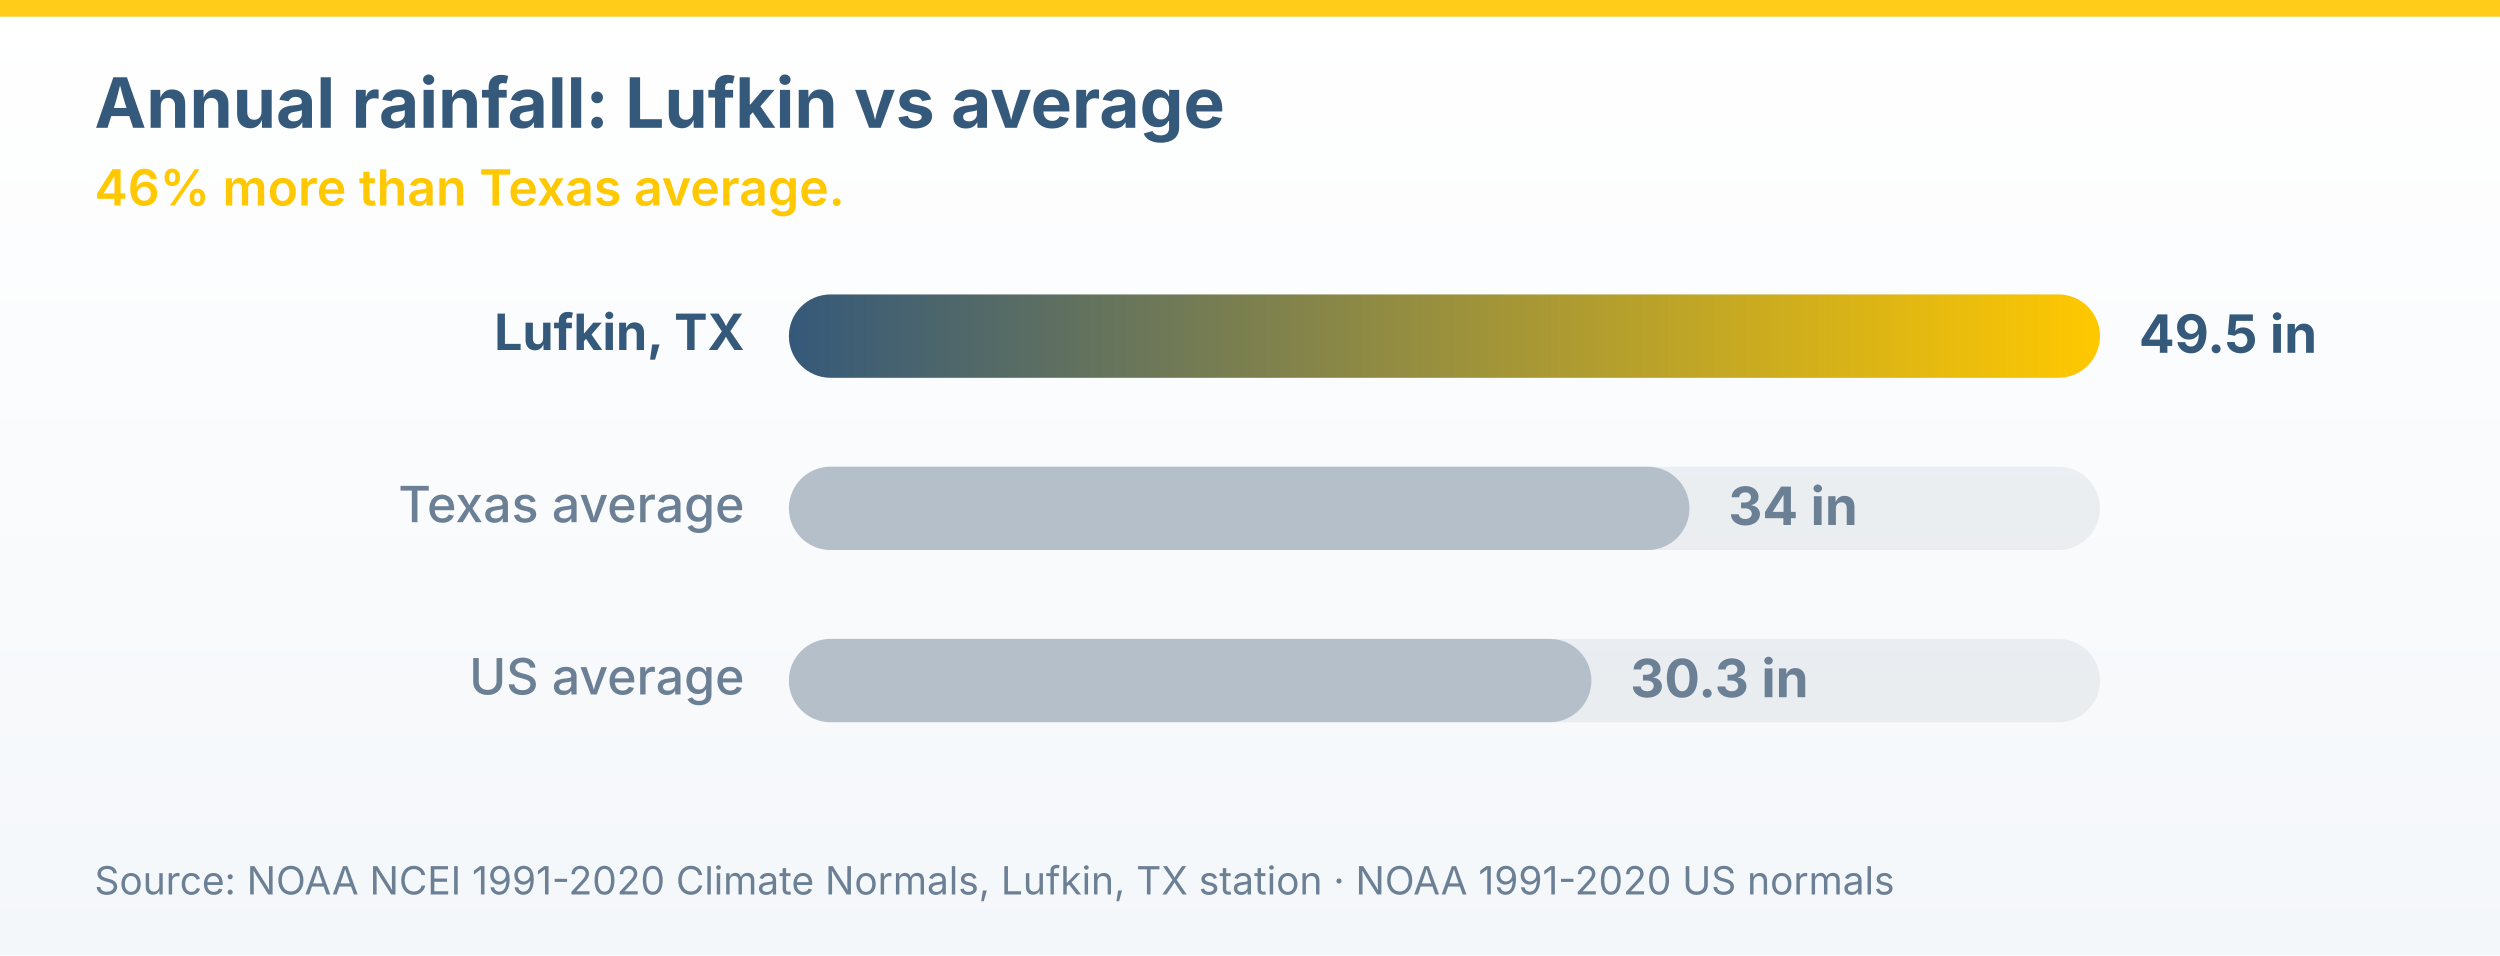
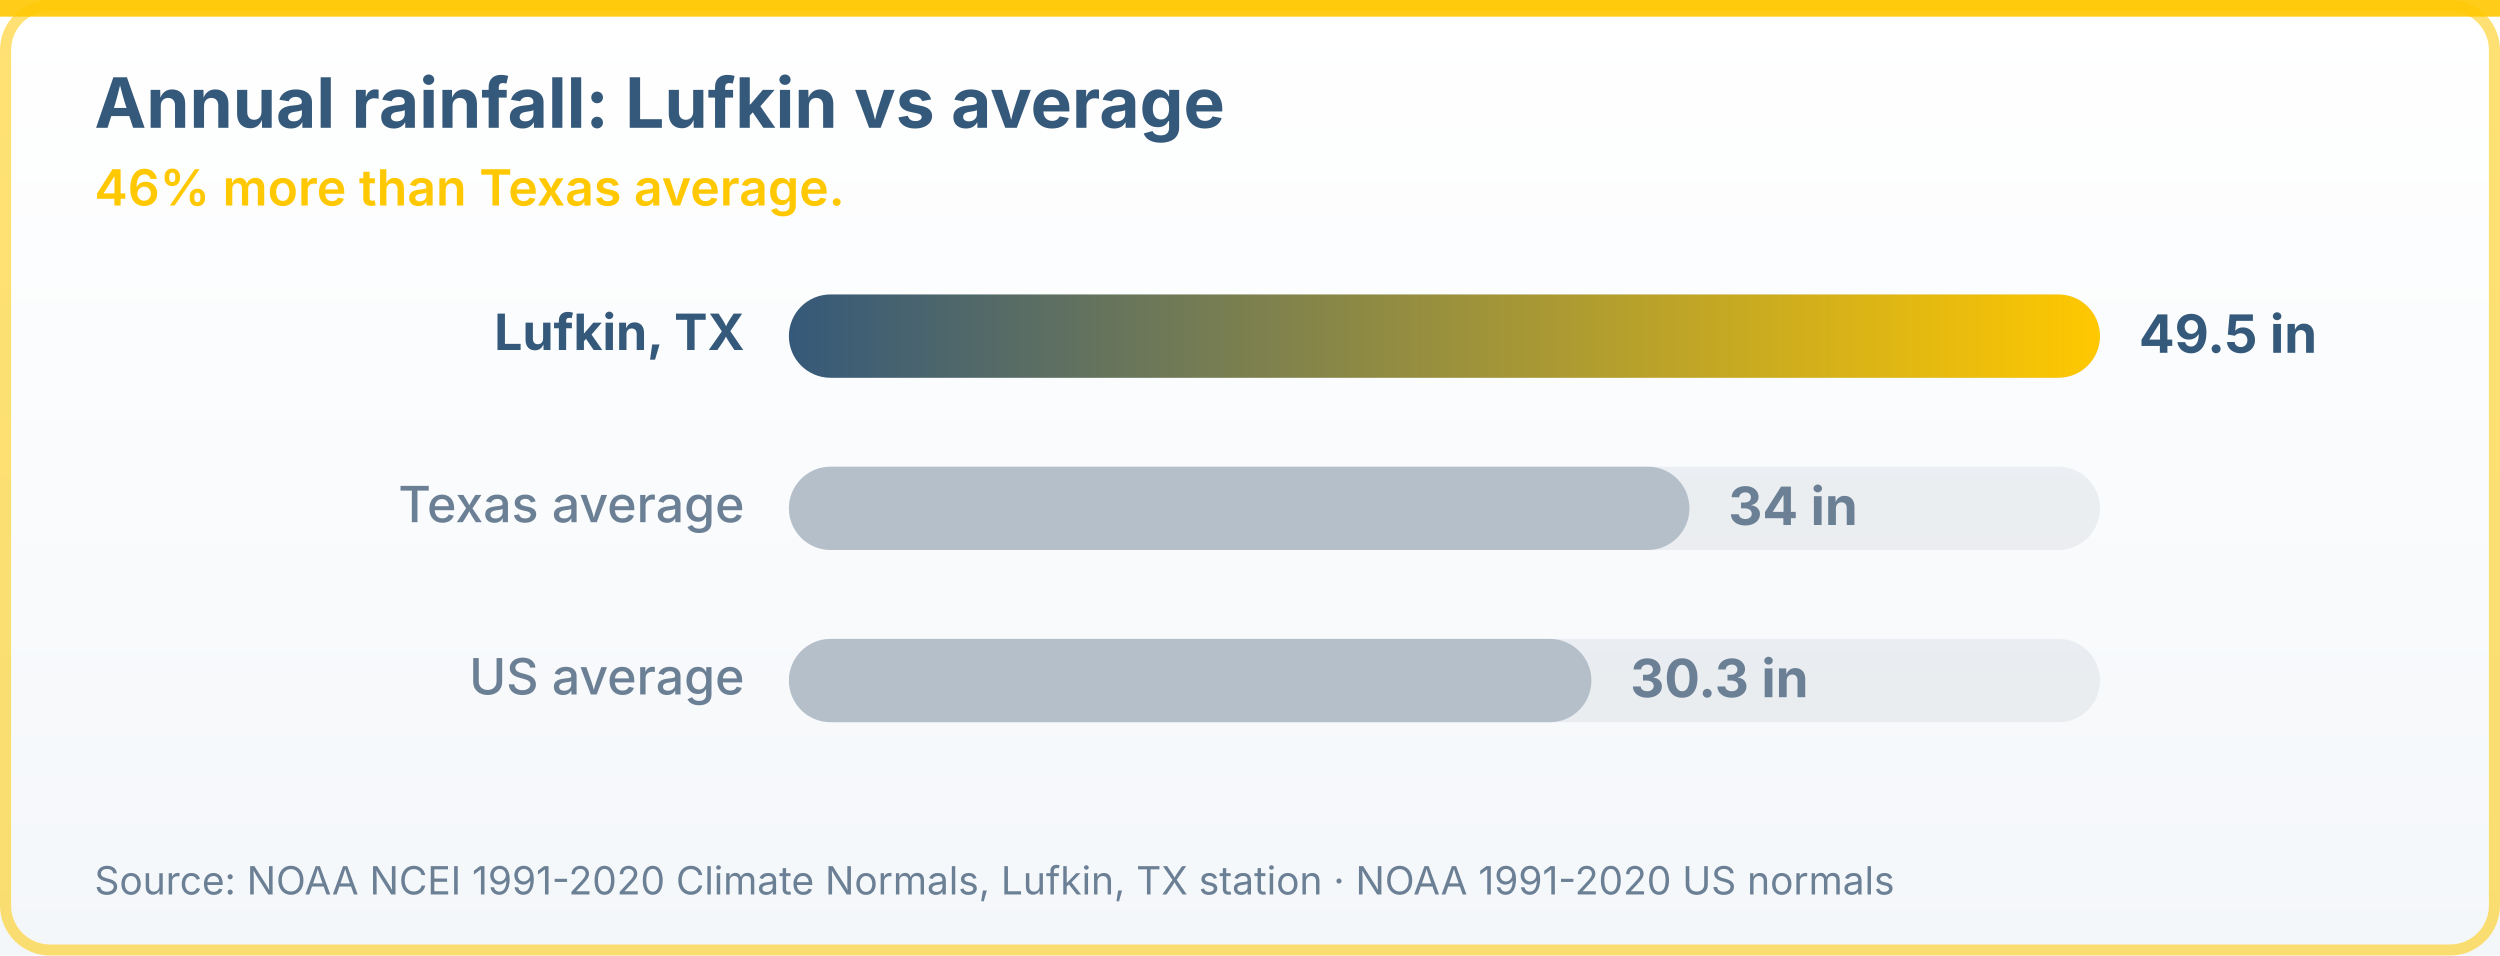
<svg xmlns="http://www.w3.org/2000/svg" viewBox="0 0 900 344" width="900" height="344" role="img">
  <defs>
    <linearGradient id="cbg2" x1="0" y1="0" x2="0" y2="1">
      <stop offset="0" stop-color="#ffffff" />
      <stop offset="1" stop-color="#f4f7fa" />
    </linearGradient>
    <linearGradient id="hbar" x1="0" y1="0" x2="1" y2="0">
      <stop offset="0" stop-color="#35597A" />
      <stop offset="1" stop-color="#FFC800" />
    </linearGradient>
  </defs>
  <rect width="900" height="344" fill="url(#cbg2)" />
  <rect x="0" y="0" width="900" height="6" fill="#FFC800" fill-opacity=".9" />
  <text x="34" y="46" font-family="system-ui,-apple-system,Segoe UI,sans-serif" font-size="25" font-weight="700" fill="#35597A">Annual rainfall: Lufkin vs average</text>
  <text x="34" y="74" font-family="system-ui,-apple-system,Segoe UI,sans-serif" font-size="18" font-weight="600" fill="#FFC800">46% more than Texas average.</text>
  <text x="268" y="126" text-anchor="end" font-family="system-ui,-apple-system,Segoe UI,sans-serif" font-size="18" font-weight="700" fill="#35597A">Lufkin, TX</text>
  <rect x="284" y="106" width="472" height="30" rx="15" fill="#6b7f95" fill-opacity=".10" />
  <rect x="284" y="106" width="472" height="30" rx="15" fill="url(#hbar)" />
  <text x="770" y="127" font-family="system-ui,-apple-system,Segoe UI,sans-serif" font-size="19" font-weight="700" fill="#35597A">49.5 in</text>
  <text x="268" y="188" text-anchor="end" font-family="system-ui,-apple-system,Segoe UI,sans-serif" font-size="18" font-weight="500" fill="#6b7f95">Texas average</text>
  <rect x="284" y="168" width="472" height="30" rx="15" fill="#6b7f95" fill-opacity=".10" />
  <rect x="284" y="168" width="324.2" height="30" rx="15" fill="#6b7f95" fill-opacity=".42" />
  <text x="622.2" y="189" font-family="system-ui,-apple-system,Segoe UI,sans-serif" font-size="19" font-weight="700" fill="#6b7f95">34 in</text>
  <text x="268" y="250" text-anchor="end" font-family="system-ui,-apple-system,Segoe UI,sans-serif" font-size="18" font-weight="500" fill="#6b7f95">US average</text>
  <rect x="284" y="230" width="472" height="30" rx="15" fill="#6b7f95" fill-opacity=".10" />
  <rect x="284" y="230" width="288.9" height="30" rx="15" fill="#6b7f95" fill-opacity=".42" />
  <text x="586.9" y="251" font-family="system-ui,-apple-system,Segoe UI,sans-serif" font-size="19" font-weight="700" fill="#6b7f95">30.3 in</text>
  <text x="34" y="322" font-family="system-ui,-apple-system,Segoe UI,sans-serif" font-size="14" fill="#6b7f95">Source: NOAA NCEI 1991-2020 Climate Normals, Lufkin, TX station · NOAA 1991-2020 US normals</text>
+   <rect x="2" y="2" width="896" height="340" rx="16" fill="none" stroke="#FFC800" stroke-opacity=".55" stroke-width="4" />
</svg>
